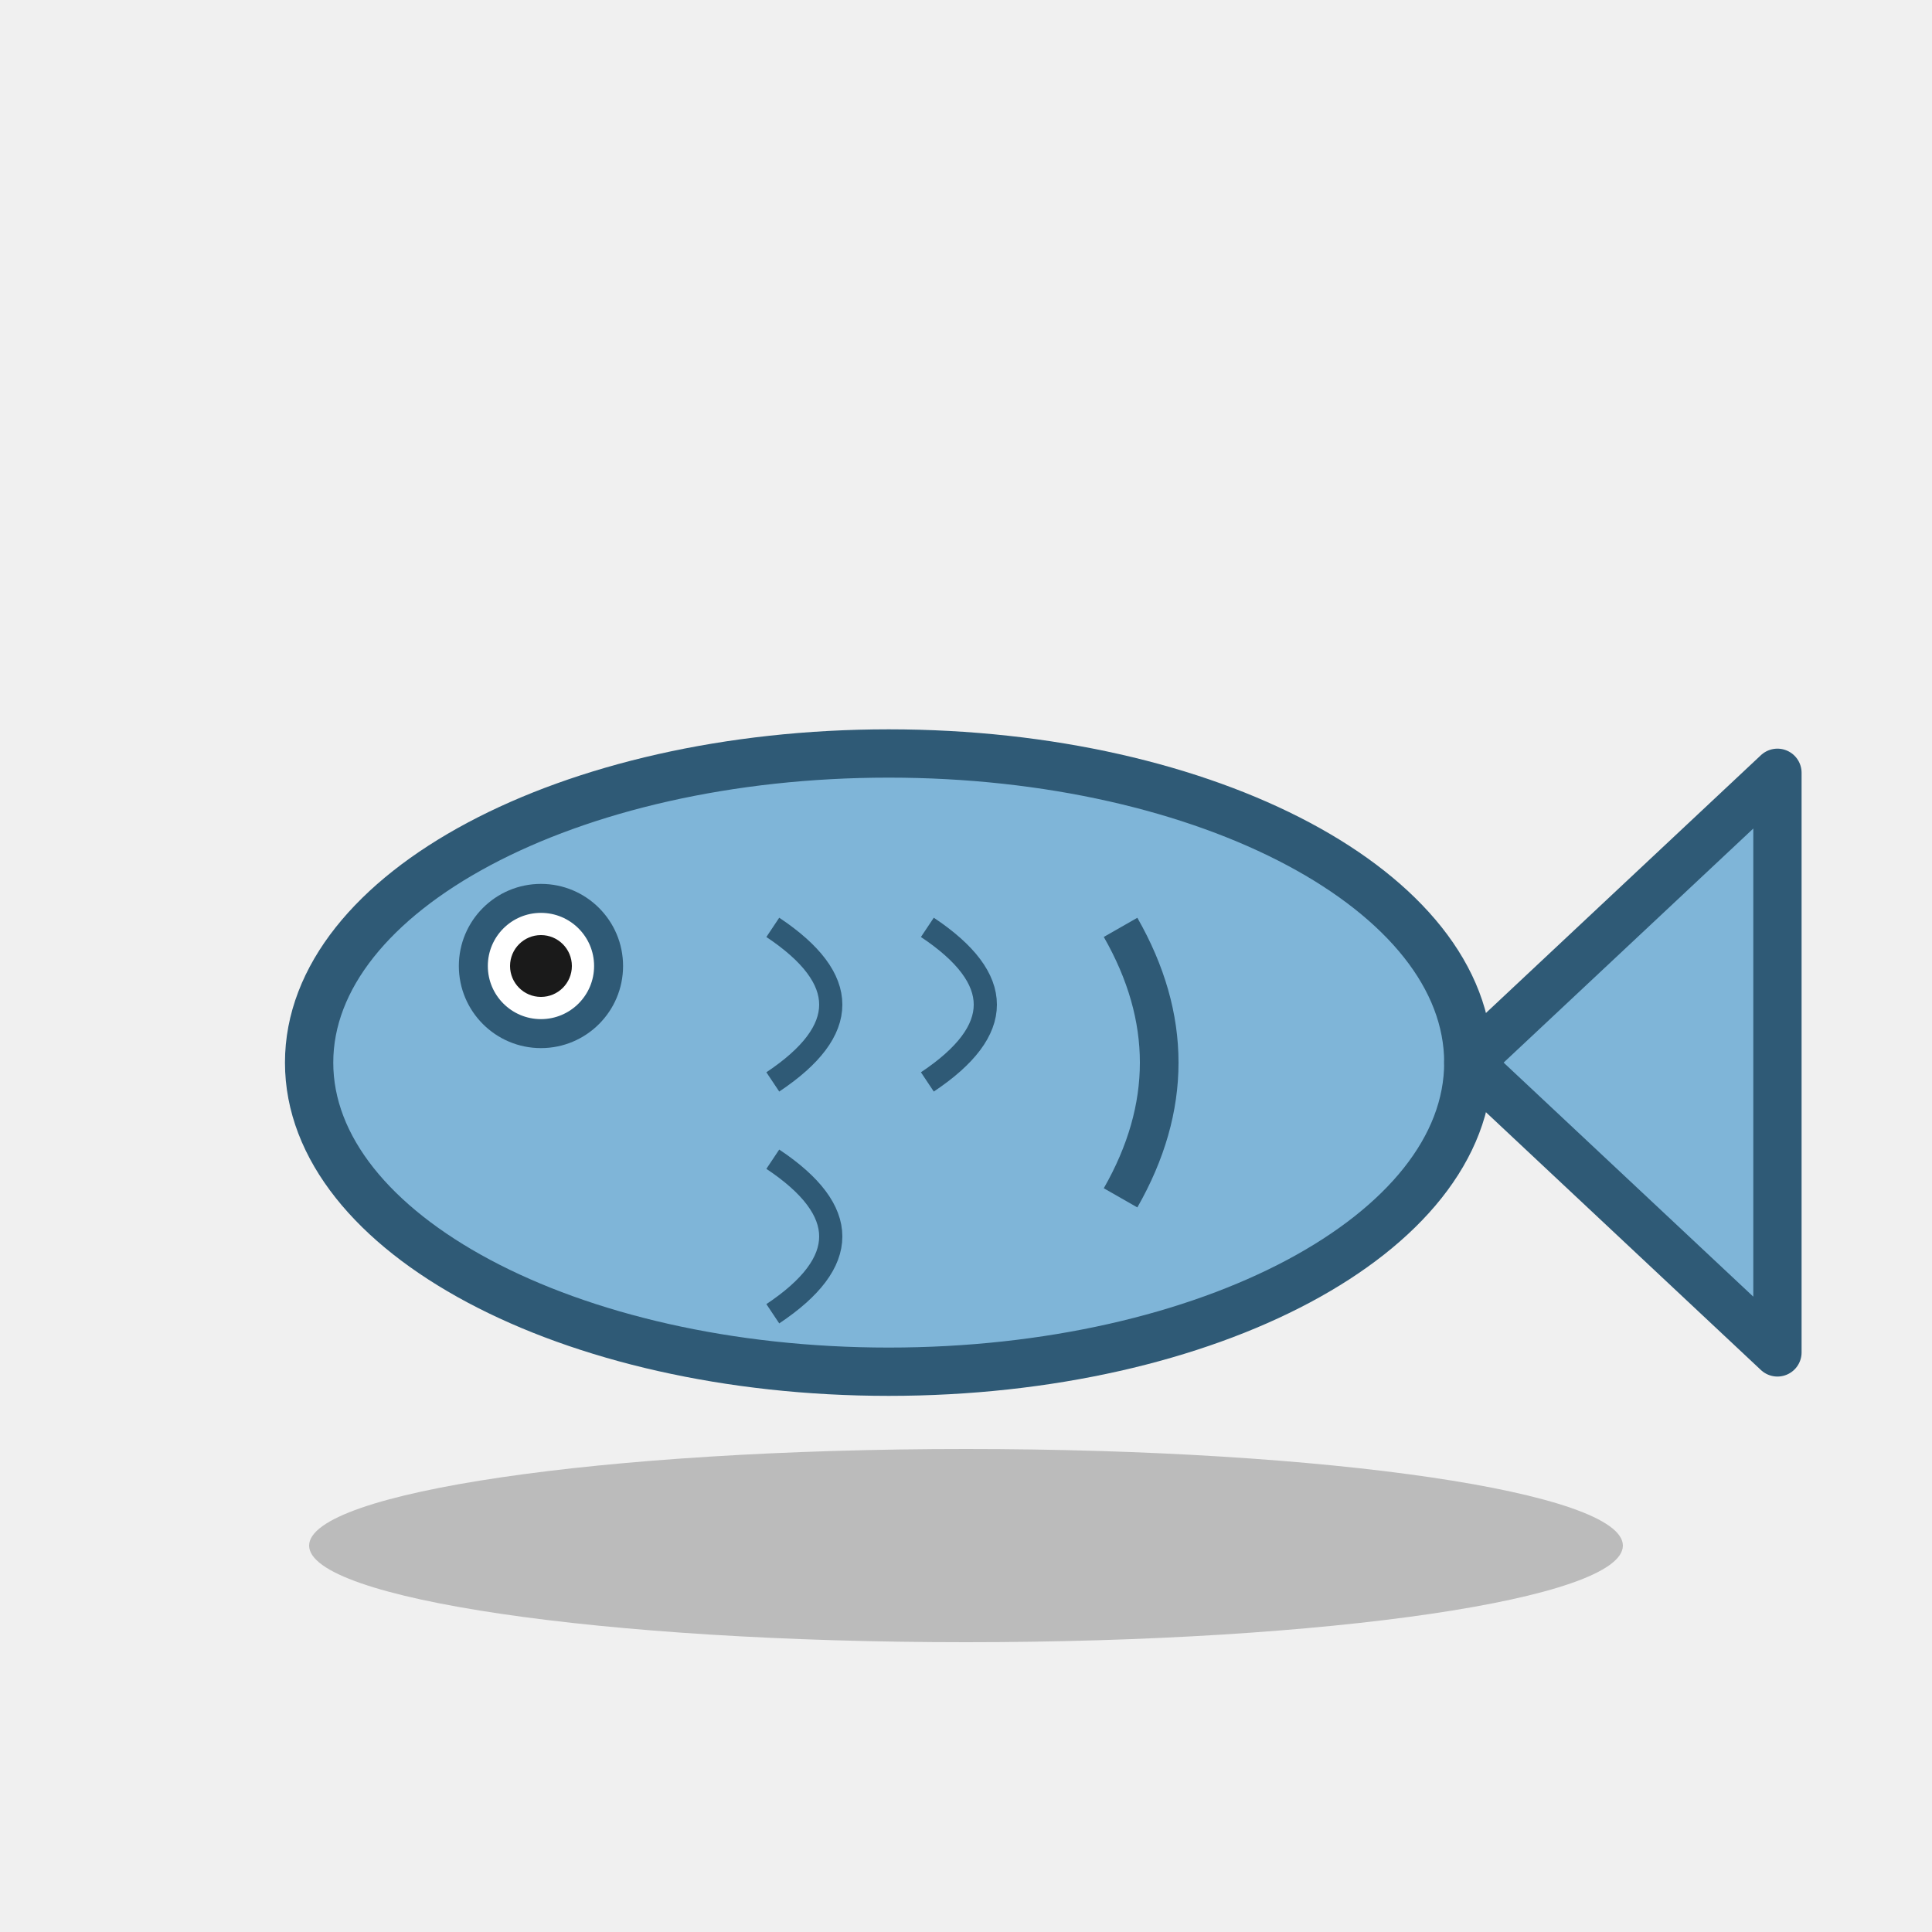
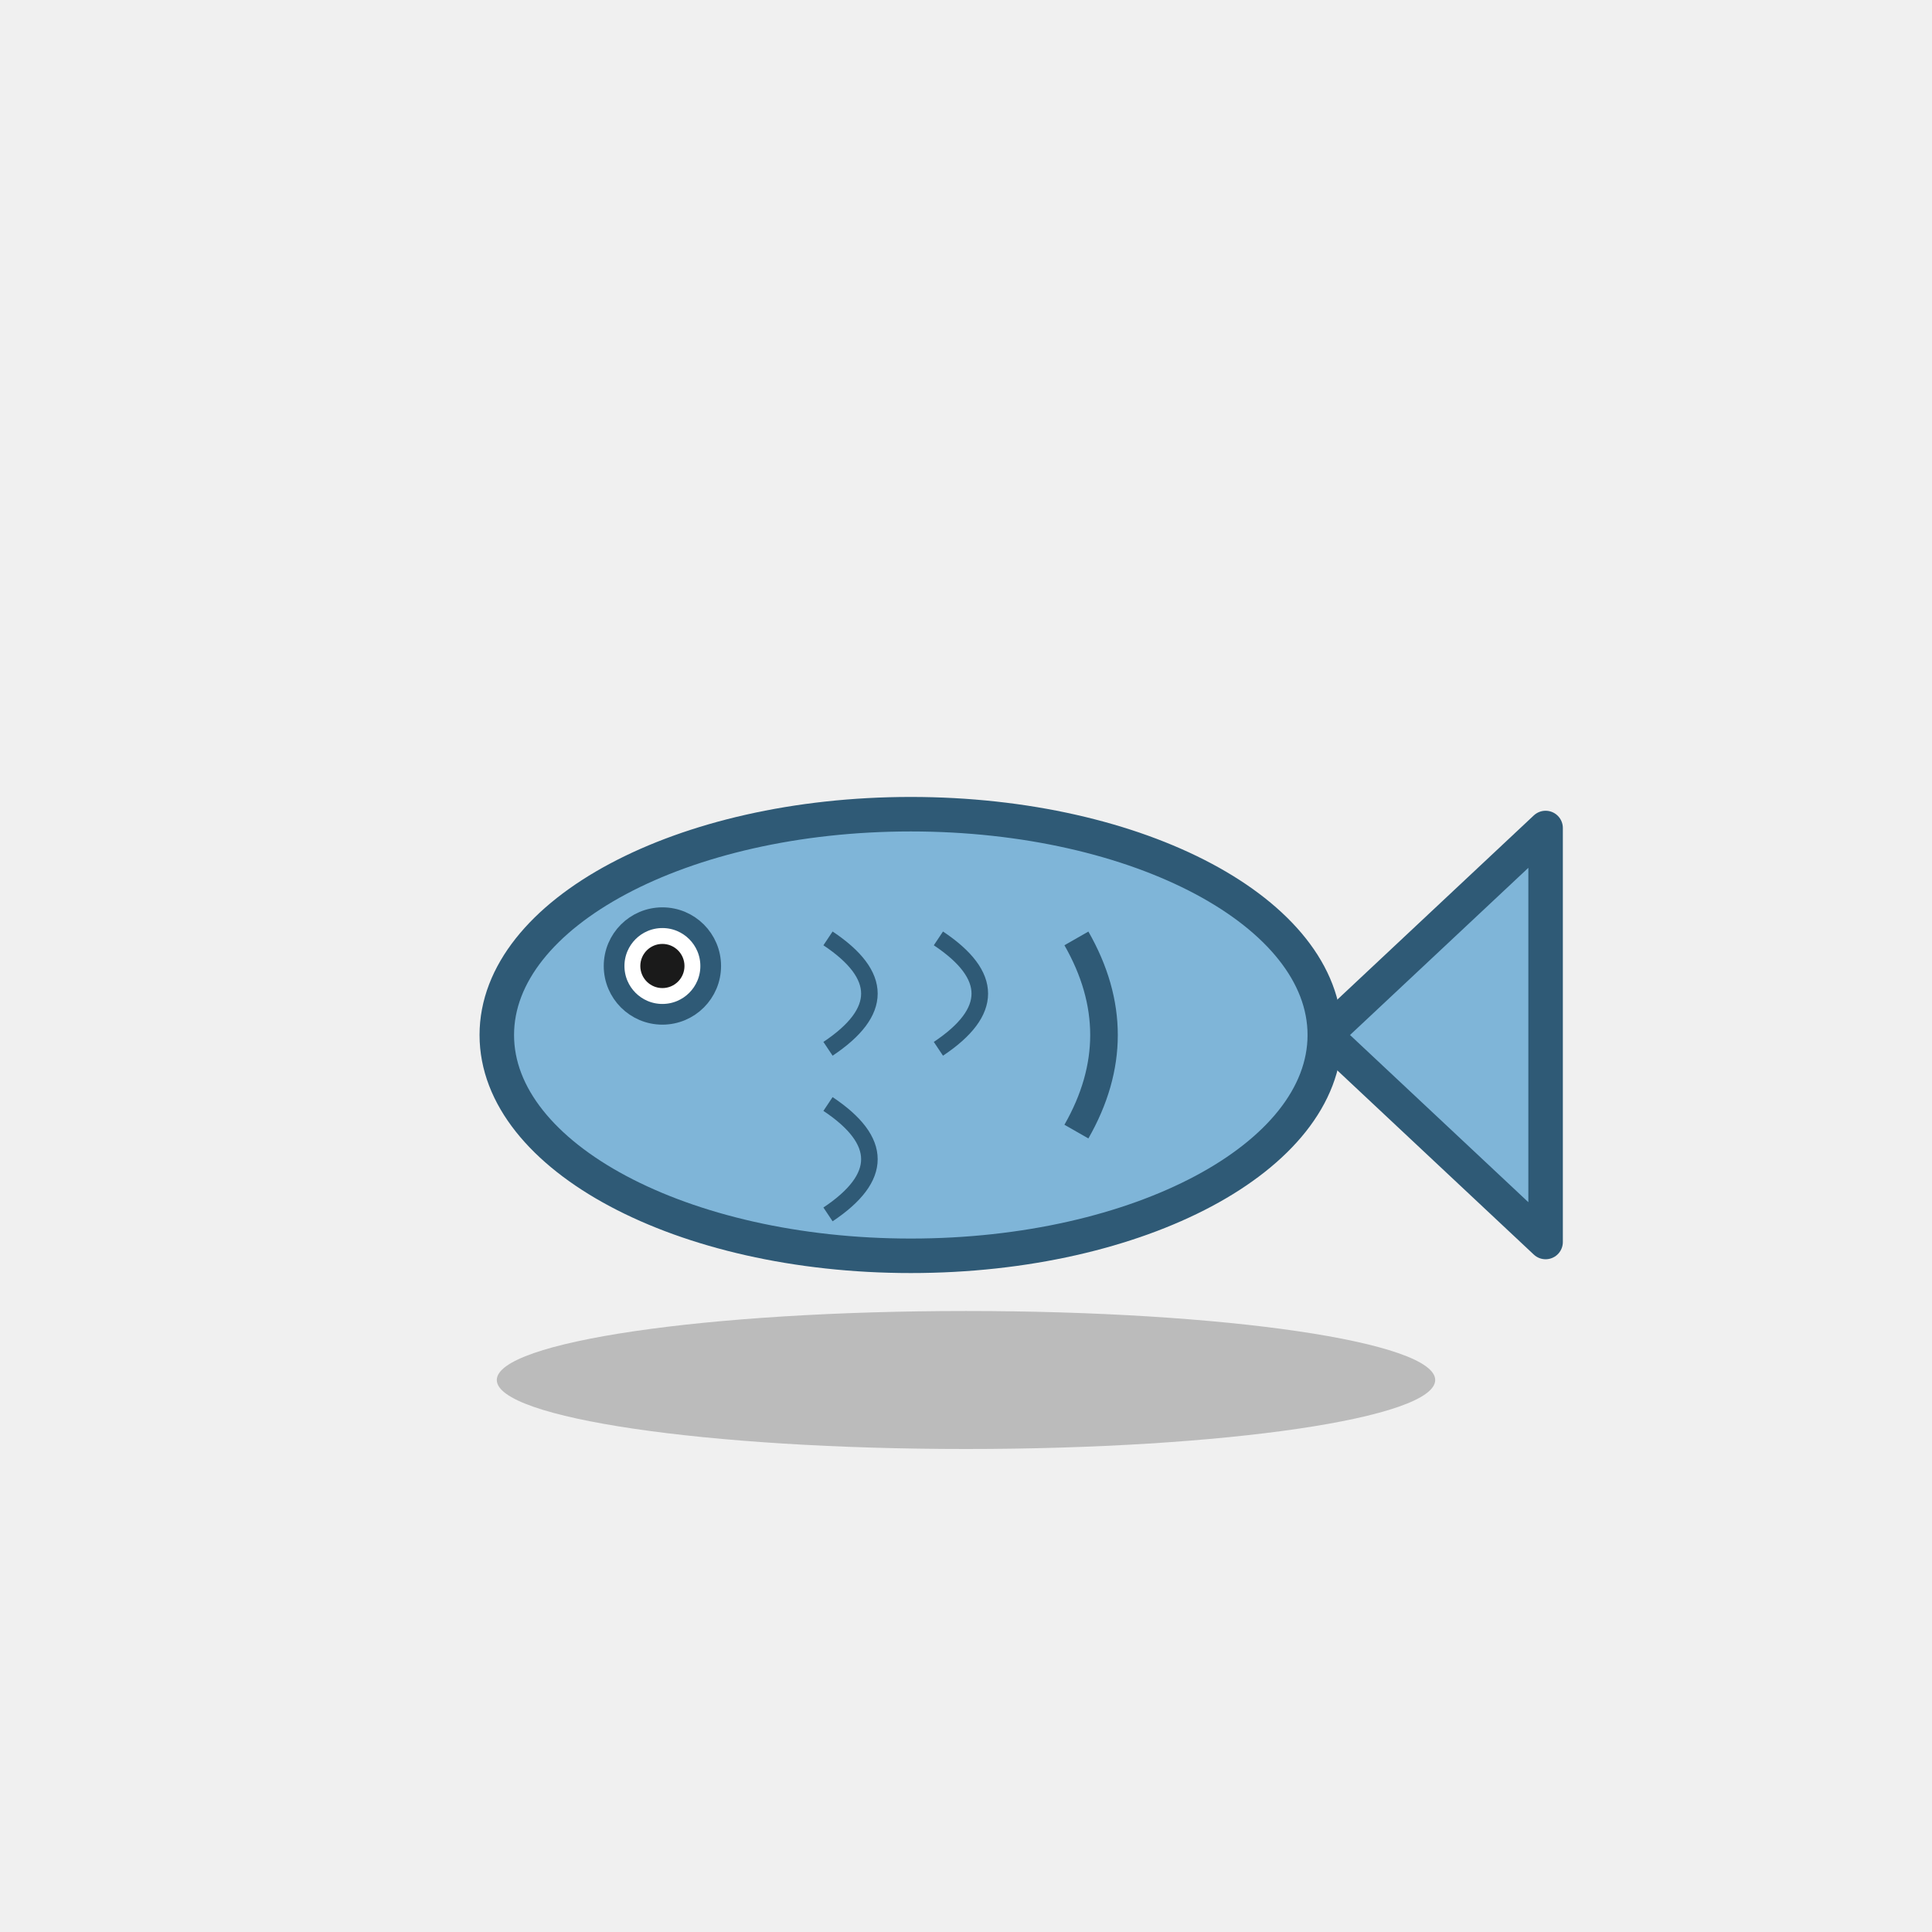
- <svg xmlns="http://www.w3.org/2000/svg" viewBox="0 0 100 100">
+ <svg xmlns="http://www.w3.org/2000/svg" viewBox="-20 -20 140 140">
  <ellipse cx="50" cy="80" rx="34" ry="5" fill="#000" opacity="0.22" />
  <ellipse cx="46" cy="55" rx="30" ry="16" fill="#7fb5d8" stroke="#2f5a76" stroke-width="2.5" />
  <polygon points="76,55 92,40 92,70" fill="#7fb5d8" stroke="#2f5a76" stroke-width="2.5" stroke-linejoin="round" />
  <path d="M58 48 Q62 55 58 62" fill="none" stroke="#2f5a76" stroke-width="2" />
  <circle cx="28" cy="50" r="3.5" fill="#fff" stroke="#2f5a76" stroke-width="1.5" />
  <circle cx="28" cy="50" r="1.6" fill="#1a1a1a" />
  <path d="M40 48 Q46 52 40 56" fill="none" stroke="#2f5a76" stroke-width="1.2" />
  <path d="M48 48 Q54 52 48 56" fill="none" stroke="#2f5a76" stroke-width="1.2" />
  <path d="M40 60 Q46 64 40 68" fill="none" stroke="#2f5a76" stroke-width="1.2" />
</svg>
